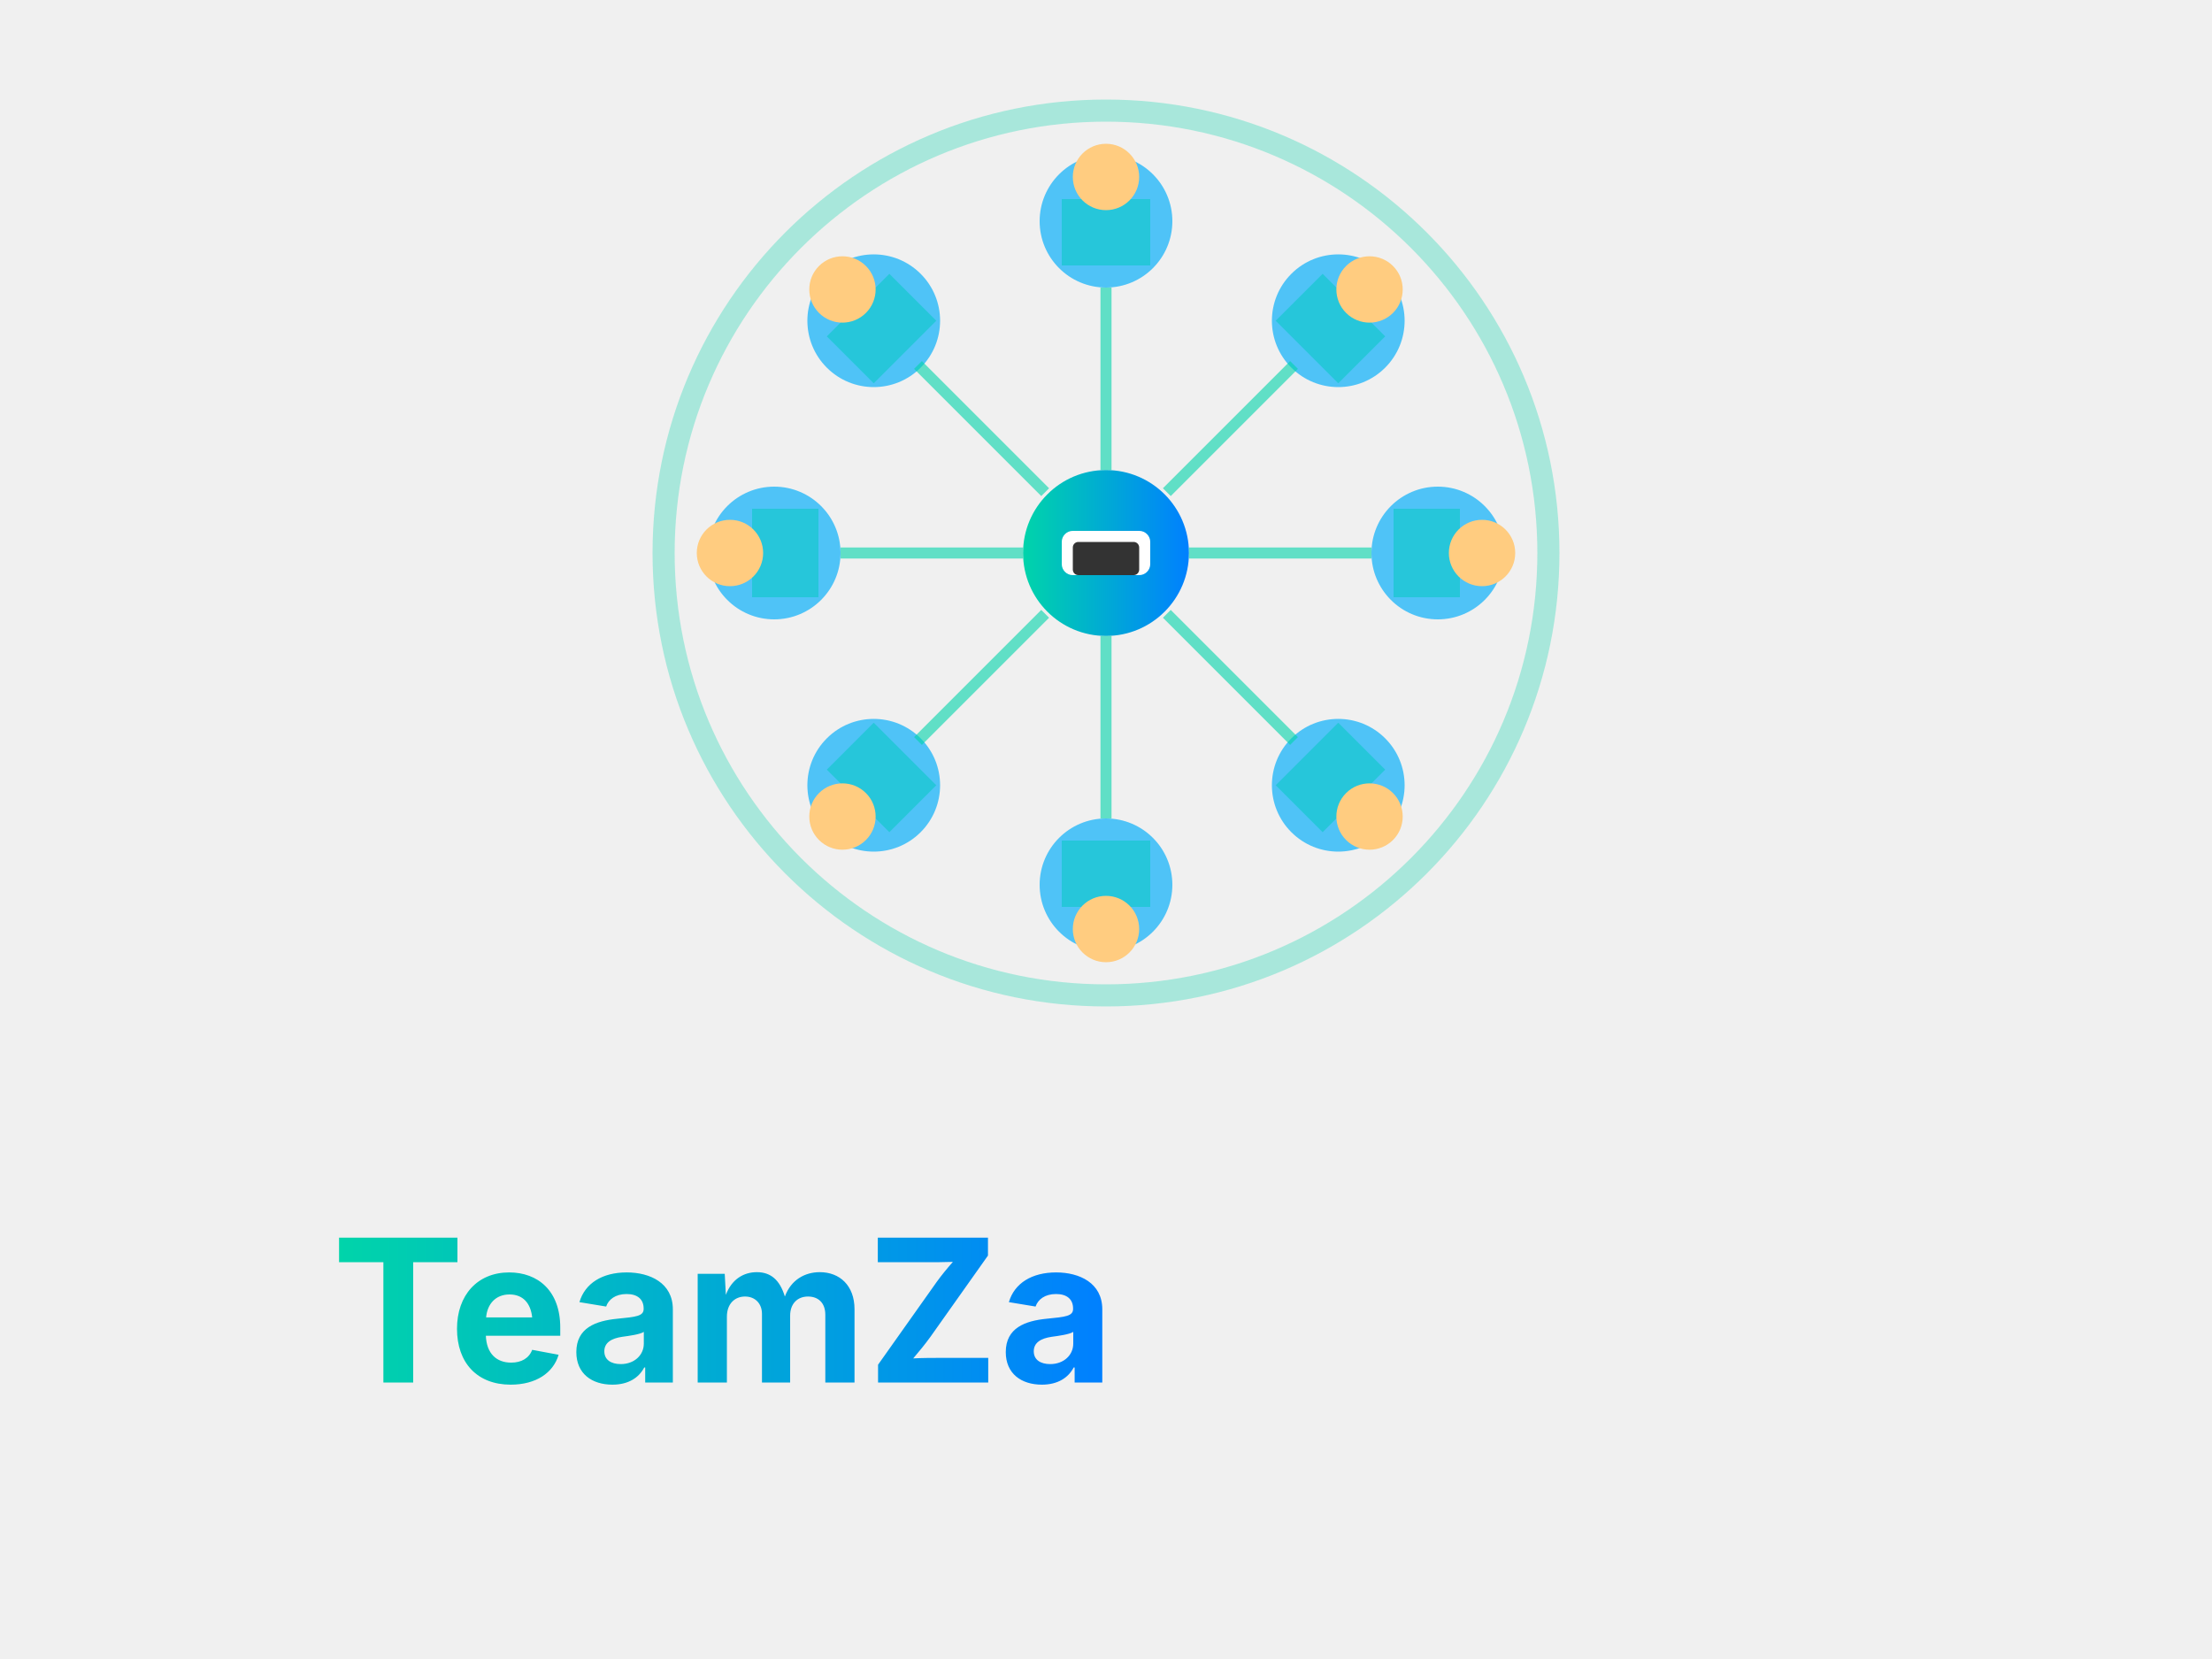
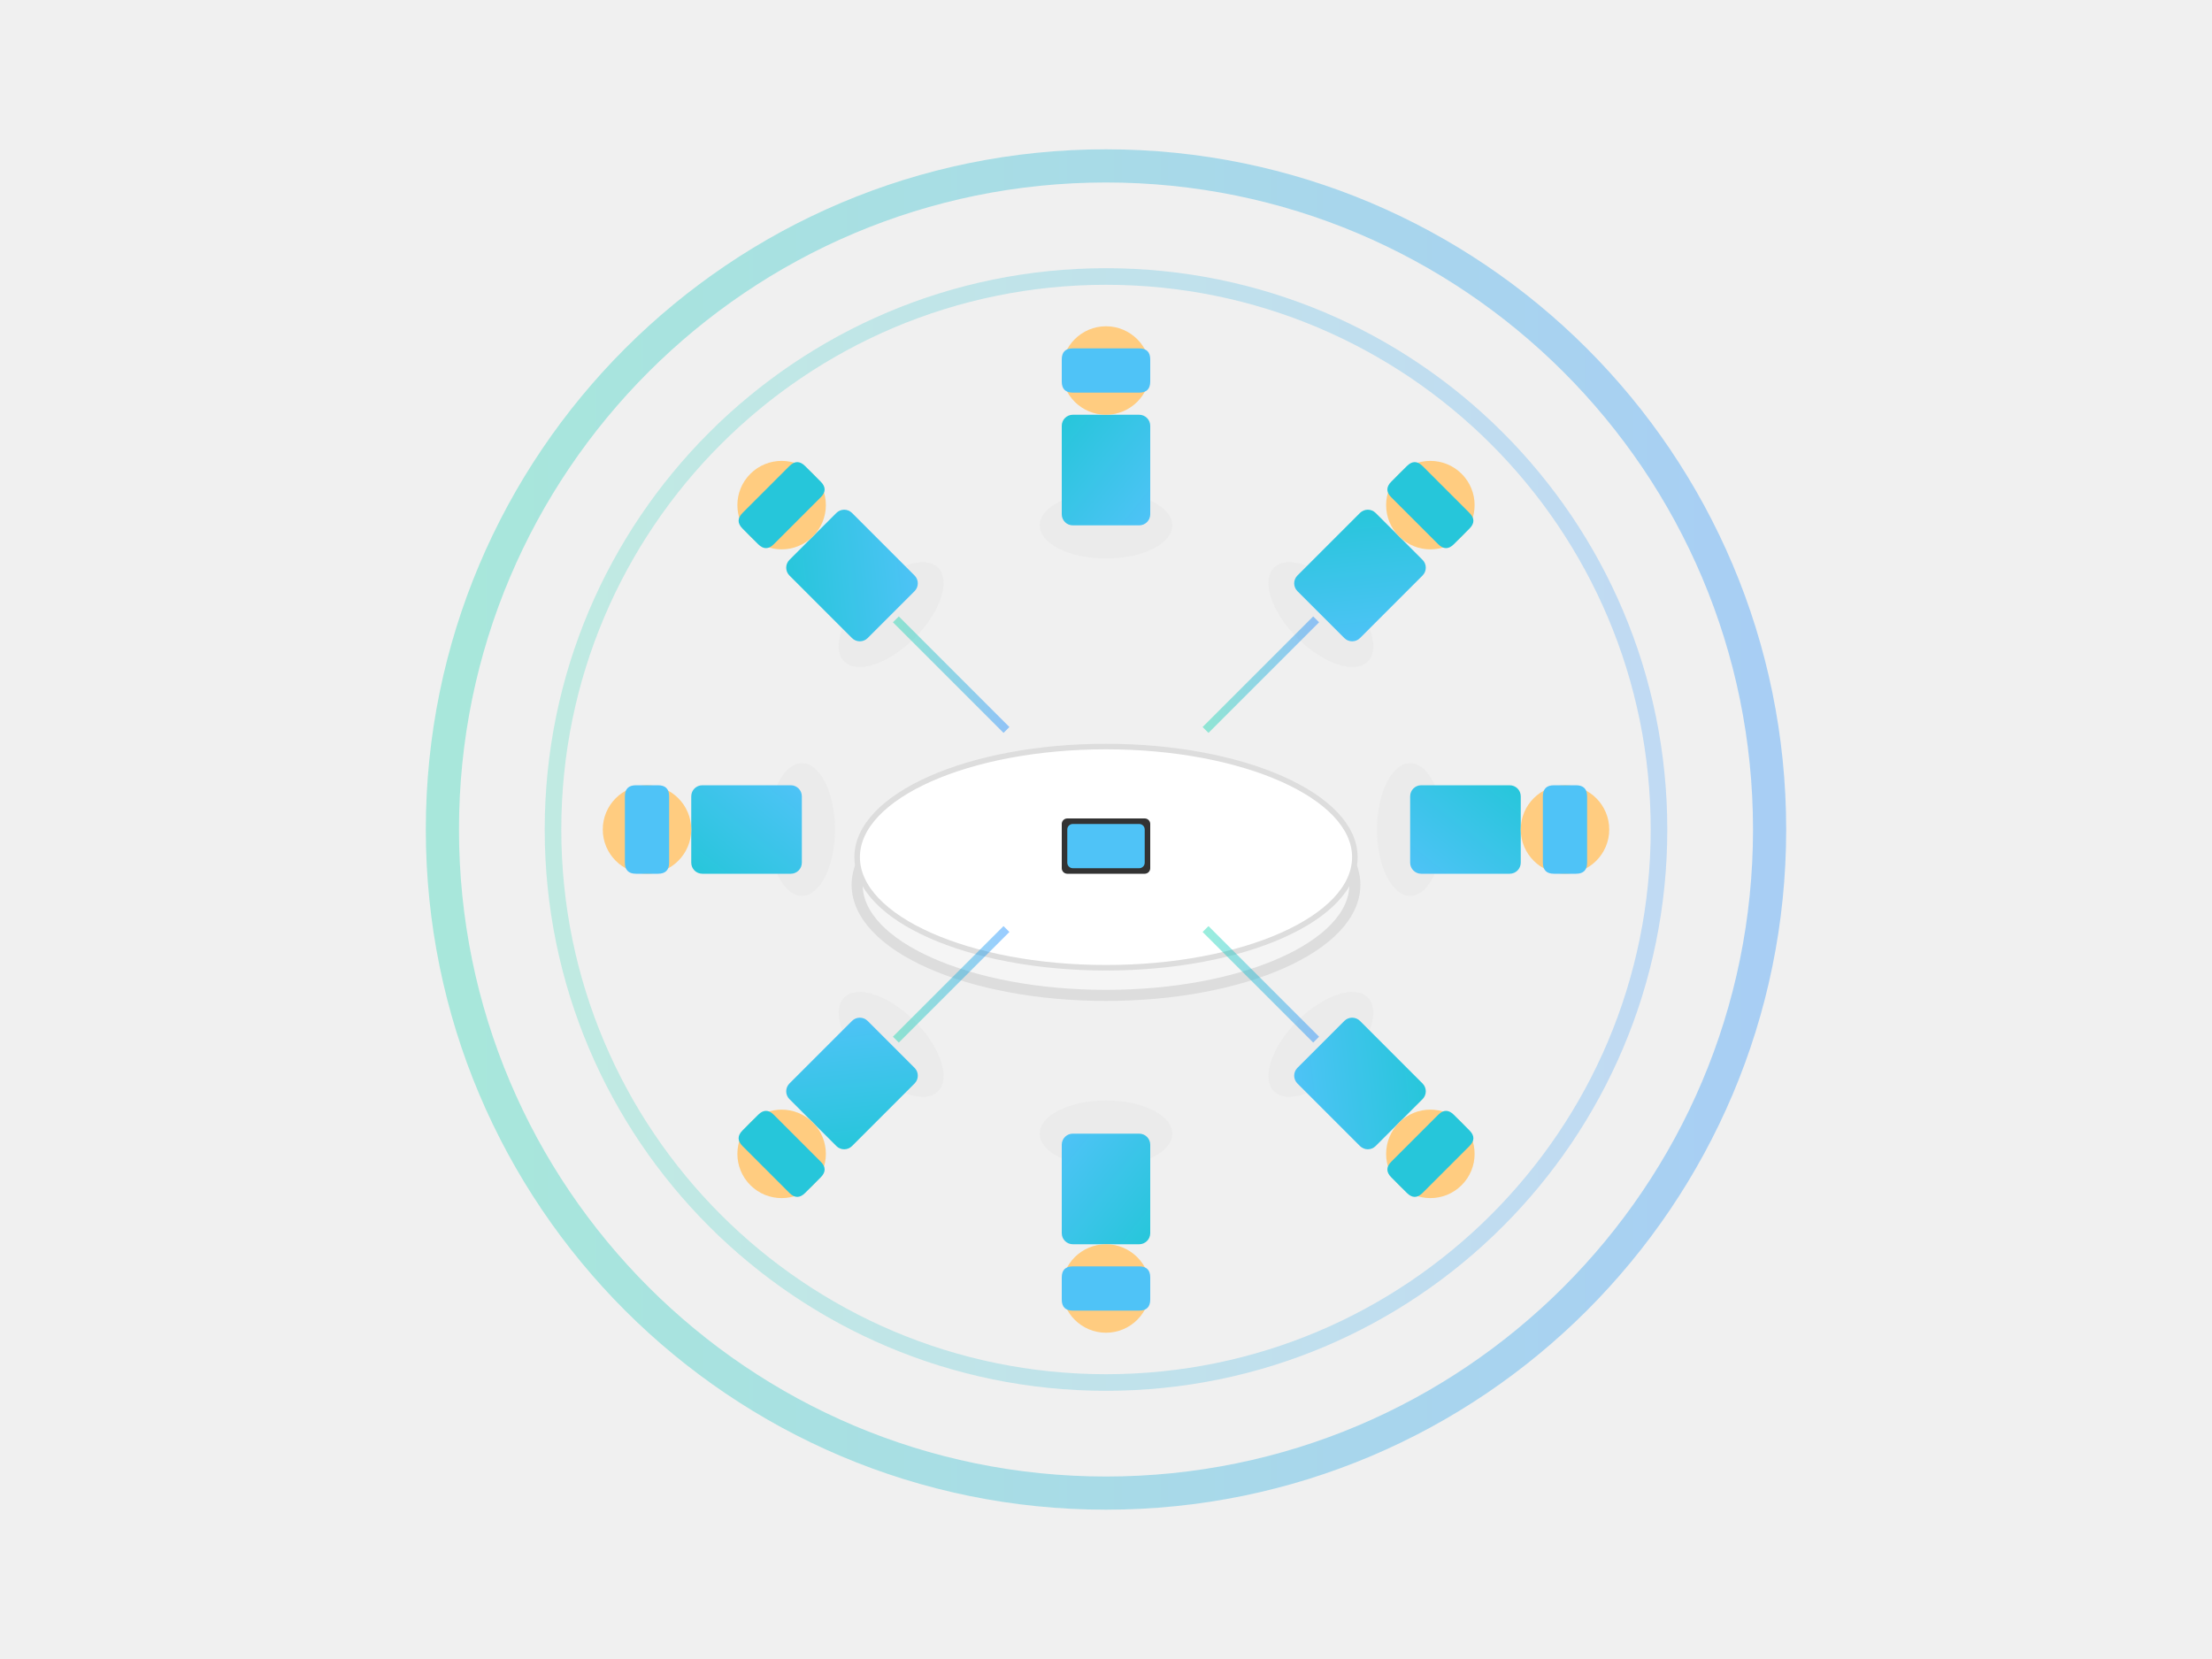
<svg xmlns="http://www.w3.org/2000/svg" viewBox="0 0 400 300">
  <defs>
    <linearGradient id="teamza-gradient" x1="0%" y1="0%" x2="100%" y2="0%">
      <stop offset="0%" style="stop-color:#00d4aa;stop-opacity:1" />
      <stop offset="100%" style="stop-color:#0080ff;stop-opacity:1" />
    </linearGradient>
+     <linearGradient id="person-gradient" x1="0%" y1="0%" x2="100%" y2="100%">
+       <stop offset="0%" style="stop-color:#26c6da;stop-opacity:1" />
+       <stop offset="100%" style="stop-color:#4fc3f7;stop-opacity:1" />
+     </linearGradient>
  </defs>
-   <g transform="translate(200, 100)">
-     <circle cx="0" cy="0" r="80" fill="none" stroke="#00d4aa" stroke-width="4" opacity="0.3" />
-     <g id="team-members">
-       <g transform="translate(0, -60)">
-         <circle cx="0" cy="0" r="12" fill="#4fc3f7" />
-         <path d="M-8,-4 L8,-4 L8,8 L-8,8 Z" fill="#26c6da" />
-         <circle cx="0" cy="-8" r="6" fill="#ffcc80" />
-       </g>
-       <g transform="translate(42, -42) rotate(45)">
-         <circle cx="0" cy="0" r="12" fill="#4fc3f7" />
-         <path d="M-8,-4 L8,-4 L8,8 L-8,8 Z" fill="#26c6da" />
-         <circle cx="0" cy="-8" r="6" fill="#ffcc80" />
-       </g>
-       <g transform="translate(60, 0) rotate(90)">
-         <circle cx="0" cy="0" r="12" fill="#4fc3f7" />
-         <path d="M-8,-4 L8,-4 L8,8 L-8,8 Z" fill="#26c6da" />
-         <circle cx="0" cy="-8" r="6" fill="#ffcc80" />
-       </g>
-       <g transform="translate(42, 42) rotate(135)">
-         <circle cx="0" cy="0" r="12" fill="#4fc3f7" />
-         <path d="M-8,-4 L8,-4 L8,8 L-8,8 Z" fill="#26c6da" />
-         <circle cx="0" cy="-8" r="6" fill="#ffcc80" />
-       </g>
-       <g transform="translate(0, 60) rotate(180)">
-         <circle cx="0" cy="0" r="12" fill="#4fc3f7" />
-         <path d="M-8,-4 L8,-4 L8,8 L-8,8 Z" fill="#26c6da" />
-         <circle cx="0" cy="-8" r="6" fill="#ffcc80" />
-       </g>
-       <g transform="translate(-42, 42) rotate(225)">
-         <circle cx="0" cy="0" r="12" fill="#4fc3f7" />
-         <path d="M-8,-4 L8,-4 L8,8 L-8,8 Z" fill="#26c6da" />
-         <circle cx="0" cy="-8" r="6" fill="#ffcc80" />
-       </g>
-       <g transform="translate(-60, 0) rotate(270)">
-         <circle cx="0" cy="0" r="12" fill="#4fc3f7" />
-         <path d="M-8,-4 L8,-4 L8,8 L-8,8 Z" fill="#26c6da" />
-         <circle cx="0" cy="-8" r="6" fill="#ffcc80" />
-       </g>
-       <g transform="translate(-42, -42) rotate(315)">
-         <circle cx="0" cy="0" r="12" fill="#4fc3f7" />
-         <path d="M-8,-4 L8,-4 L8,8 L-8,8 Z" fill="#26c6da" />
-         <circle cx="0" cy="-8" r="6" fill="#ffcc80" />
-       </g>
+   <circle cx="200" cy="150" r="120" fill="none" stroke="url(#teamza-gradient)" stroke-width="6" opacity="0.3" />
+   <circle cx="200" cy="150" r="100" fill="none" stroke="url(#teamza-gradient)" stroke-width="3" opacity="0.2" />
+   <g transform="translate(200, 150)">
+     <ellipse cx="0" cy="10" rx="45" ry="20" fill="#f5f5f5" stroke="#ddd" stroke-width="2" />
+     <ellipse cx="0" cy="5" rx="45" ry="20" fill="white" stroke="#ddd" stroke-width="1" />
+     <rect x="-8" y="-2" width="16" height="10" fill="#333" rx="1" />
+     <rect x="-7" y="-1" width="14" height="8" fill="#4fc3f7" rx="1" />
+     <g transform="translate(0, -75)">
+       <ellipse cx="0" cy="20" rx="12" ry="6" fill="#e0e0e0" opacity="0.3" />
+       <rect x="-8" y="0" width="16" height="20" fill="url(#person-gradient)" rx="2" />
+       <circle cx="0" cy="-8" r="8" fill="#ffcc80" />
+       <path d="M-6,-12 L6,-12 Q8,-12 8,-10 L8,-6 Q8,-4 6,-4 L-6,-4 Q-8,-4 -8,-6 L-8,-10 Q-8,-12 -6,-12" fill="#4fc3f7" />
    </g>
-     <circle cx="0" cy="0" r="15" fill="url(#teamza-gradient)" />
-     <rect x="-8" y="-4" width="16" height="8" fill="white" rx="2" />
-     <rect x="-6" y="-2" width="12" height="6" fill="#333" rx="1" />
-     <g stroke="#00d4aa" stroke-width="2" opacity="0.6">
-       <line x1="0" y1="-48" x2="0" y2="-15" />
-       <line x1="34" y1="-34" x2="11" y2="-11" />
-       <line x1="48" y1="0" x2="15" y2="0" />
-       <line x1="34" y1="34" x2="11" y2="11" />
-       <line x1="0" y1="48" x2="0" y2="15" />
-       <line x1="-34" y1="34" x2="-11" y2="11" />
-       <line x1="-48" y1="0" x2="-15" y2="0" />
-       <line x1="-34" y1="-34" x2="-11" y2="-11" />
+     <g transform="translate(53, -53) rotate(45)">
+       <ellipse cx="0" cy="20" rx="12" ry="6" fill="#e0e0e0" opacity="0.3" />
+       <rect x="-8" y="0" width="16" height="20" fill="url(#person-gradient)" rx="2" />
+       <circle cx="0" cy="-8" r="8" fill="#ffcc80" />
+       <path d="M-6,-12 L6,-12 Q8,-12 8,-10 L8,-6 Q8,-4 6,-4 L-6,-4 Q-8,-4 -8,-6 L-8,-10 Q-8,-12 -6,-12" fill="#26c6da" />
+     </g>
+     <g transform="translate(75, 0) rotate(90)">
+       <ellipse cx="0" cy="20" rx="12" ry="6" fill="#e0e0e0" opacity="0.3" />
+       <rect x="-8" y="0" width="16" height="20" fill="url(#person-gradient)" rx="2" />
+       <circle cx="0" cy="-8" r="8" fill="#ffcc80" />
+       <path d="M-6,-12 L6,-12 Q8,-12 8,-10 L8,-6 Q8,-4 6,-4 L-6,-4 Q-8,-4 -8,-6 L-8,-10 Q-8,-12 -6,-12" fill="#4fc3f7" />
+     </g>
+     <g transform="translate(53, 53) rotate(135)">
+       <ellipse cx="0" cy="20" rx="12" ry="6" fill="#e0e0e0" opacity="0.3" />
+       <rect x="-8" y="0" width="16" height="20" fill="url(#person-gradient)" rx="2" />
+       <circle cx="0" cy="-8" r="8" fill="#ffcc80" />
+       <path d="M-6,-12 L6,-12 Q8,-12 8,-10 L8,-6 Q8,-4 6,-4 L-6,-4 Q-8,-4 -8,-6 L-8,-10 Q-8,-12 -6,-12" fill="#26c6da" />
+     </g>
+     <g transform="translate(0, 75) rotate(180)">
+       <ellipse cx="0" cy="20" rx="12" ry="6" fill="#e0e0e0" opacity="0.3" />
+       <rect x="-8" y="0" width="16" height="20" fill="url(#person-gradient)" rx="2" />
+       <circle cx="0" cy="-8" r="8" fill="#ffcc80" />
+       <path d="M-6,-12 L6,-12 Q8,-12 8,-10 L8,-6 Q8,-4 6,-4 L-6,-4 Q-8,-4 -8,-6 L-8,-10 Q-8,-12 -6,-12" fill="#4fc3f7" />
+     </g>
+     <g transform="translate(-53, 53) rotate(225)">
+       <ellipse cx="0" cy="20" rx="12" ry="6" fill="#e0e0e0" opacity="0.3" />
+       <rect x="-8" y="0" width="16" height="20" fill="url(#person-gradient)" rx="2" />
+       <circle cx="0" cy="-8" r="8" fill="#ffcc80" />
+       <path d="M-6,-12 L6,-12 Q8,-12 8,-10 L8,-6 Q8,-4 6,-4 L-6,-4 Q-8,-4 -8,-6 L-8,-10 Q-8,-12 -6,-12" fill="#26c6da" />
+     </g>
+     <g transform="translate(-75, 0) rotate(270)">
+       <ellipse cx="0" cy="20" rx="12" ry="6" fill="#e0e0e0" opacity="0.3" />
+       <rect x="-8" y="0" width="16" height="20" fill="url(#person-gradient)" rx="2" />
+       <circle cx="0" cy="-8" r="8" fill="#ffcc80" />
+       <path d="M-6,-12 L6,-12 Q8,-12 8,-10 L8,-6 Q8,-4 6,-4 L-6,-4 Q-8,-4 -8,-6 L-8,-10 Q-8,-12 -6,-12" fill="#4fc3f7" />
+     </g>
+     <g transform="translate(-53, -53) rotate(315)">
+       <ellipse cx="0" cy="20" rx="12" ry="6" fill="#e0e0e0" opacity="0.3" />
+       <rect x="-8" y="0" width="16" height="20" fill="url(#person-gradient)" rx="2" />
+       <circle cx="0" cy="-8" r="8" fill="#ffcc80" />
+       <path d="M-6,-12 L6,-12 Q8,-12 8,-10 L8,-6 Q8,-4 6,-4 L-6,-4 Q-8,-4 -8,-6 L-8,-10 Q-8,-12 -6,-12" fill="#26c6da" />
+     </g>
+     <g stroke="url(#teamza-gradient)" stroke-width="1.5" opacity="0.4">
+       <line x1="0" y1="-55" x2="0" y2="-25" />
+       <line x1="38" y1="-38" x2="18" y2="-18" />
+       <line x1="55" y1="0" x2="25" y2="0" />
+       <line x1="38" y1="38" x2="18" y2="18" />
+       <line x1="0" y1="55" x2="0" y2="25" />
+       <line x1="-38" y1="38" x2="-18" y2="18" />
+       <line x1="-55" y1="0" x2="-25" y2="0" />
+       <line x1="-38" y1="-38" x2="-18" y2="-18" />
    </g>
  </g>
-   <text x="60" y="250" font-family="Inter, Arial, sans-serif" font-size="36" font-weight="700" fill="url(#teamza-gradient)">TeamZa</text>
+   <line x1="50" y1="280" x2="150" y2="280" stroke="url(#teamza-gradient)" stroke-width="4" stroke-linecap="round" />
+   <line x1="250" y1="280" x2="350" y2="280" stroke="url(#teamza-gradient)" stroke-width="4" stroke-linecap="round" />
</svg>
